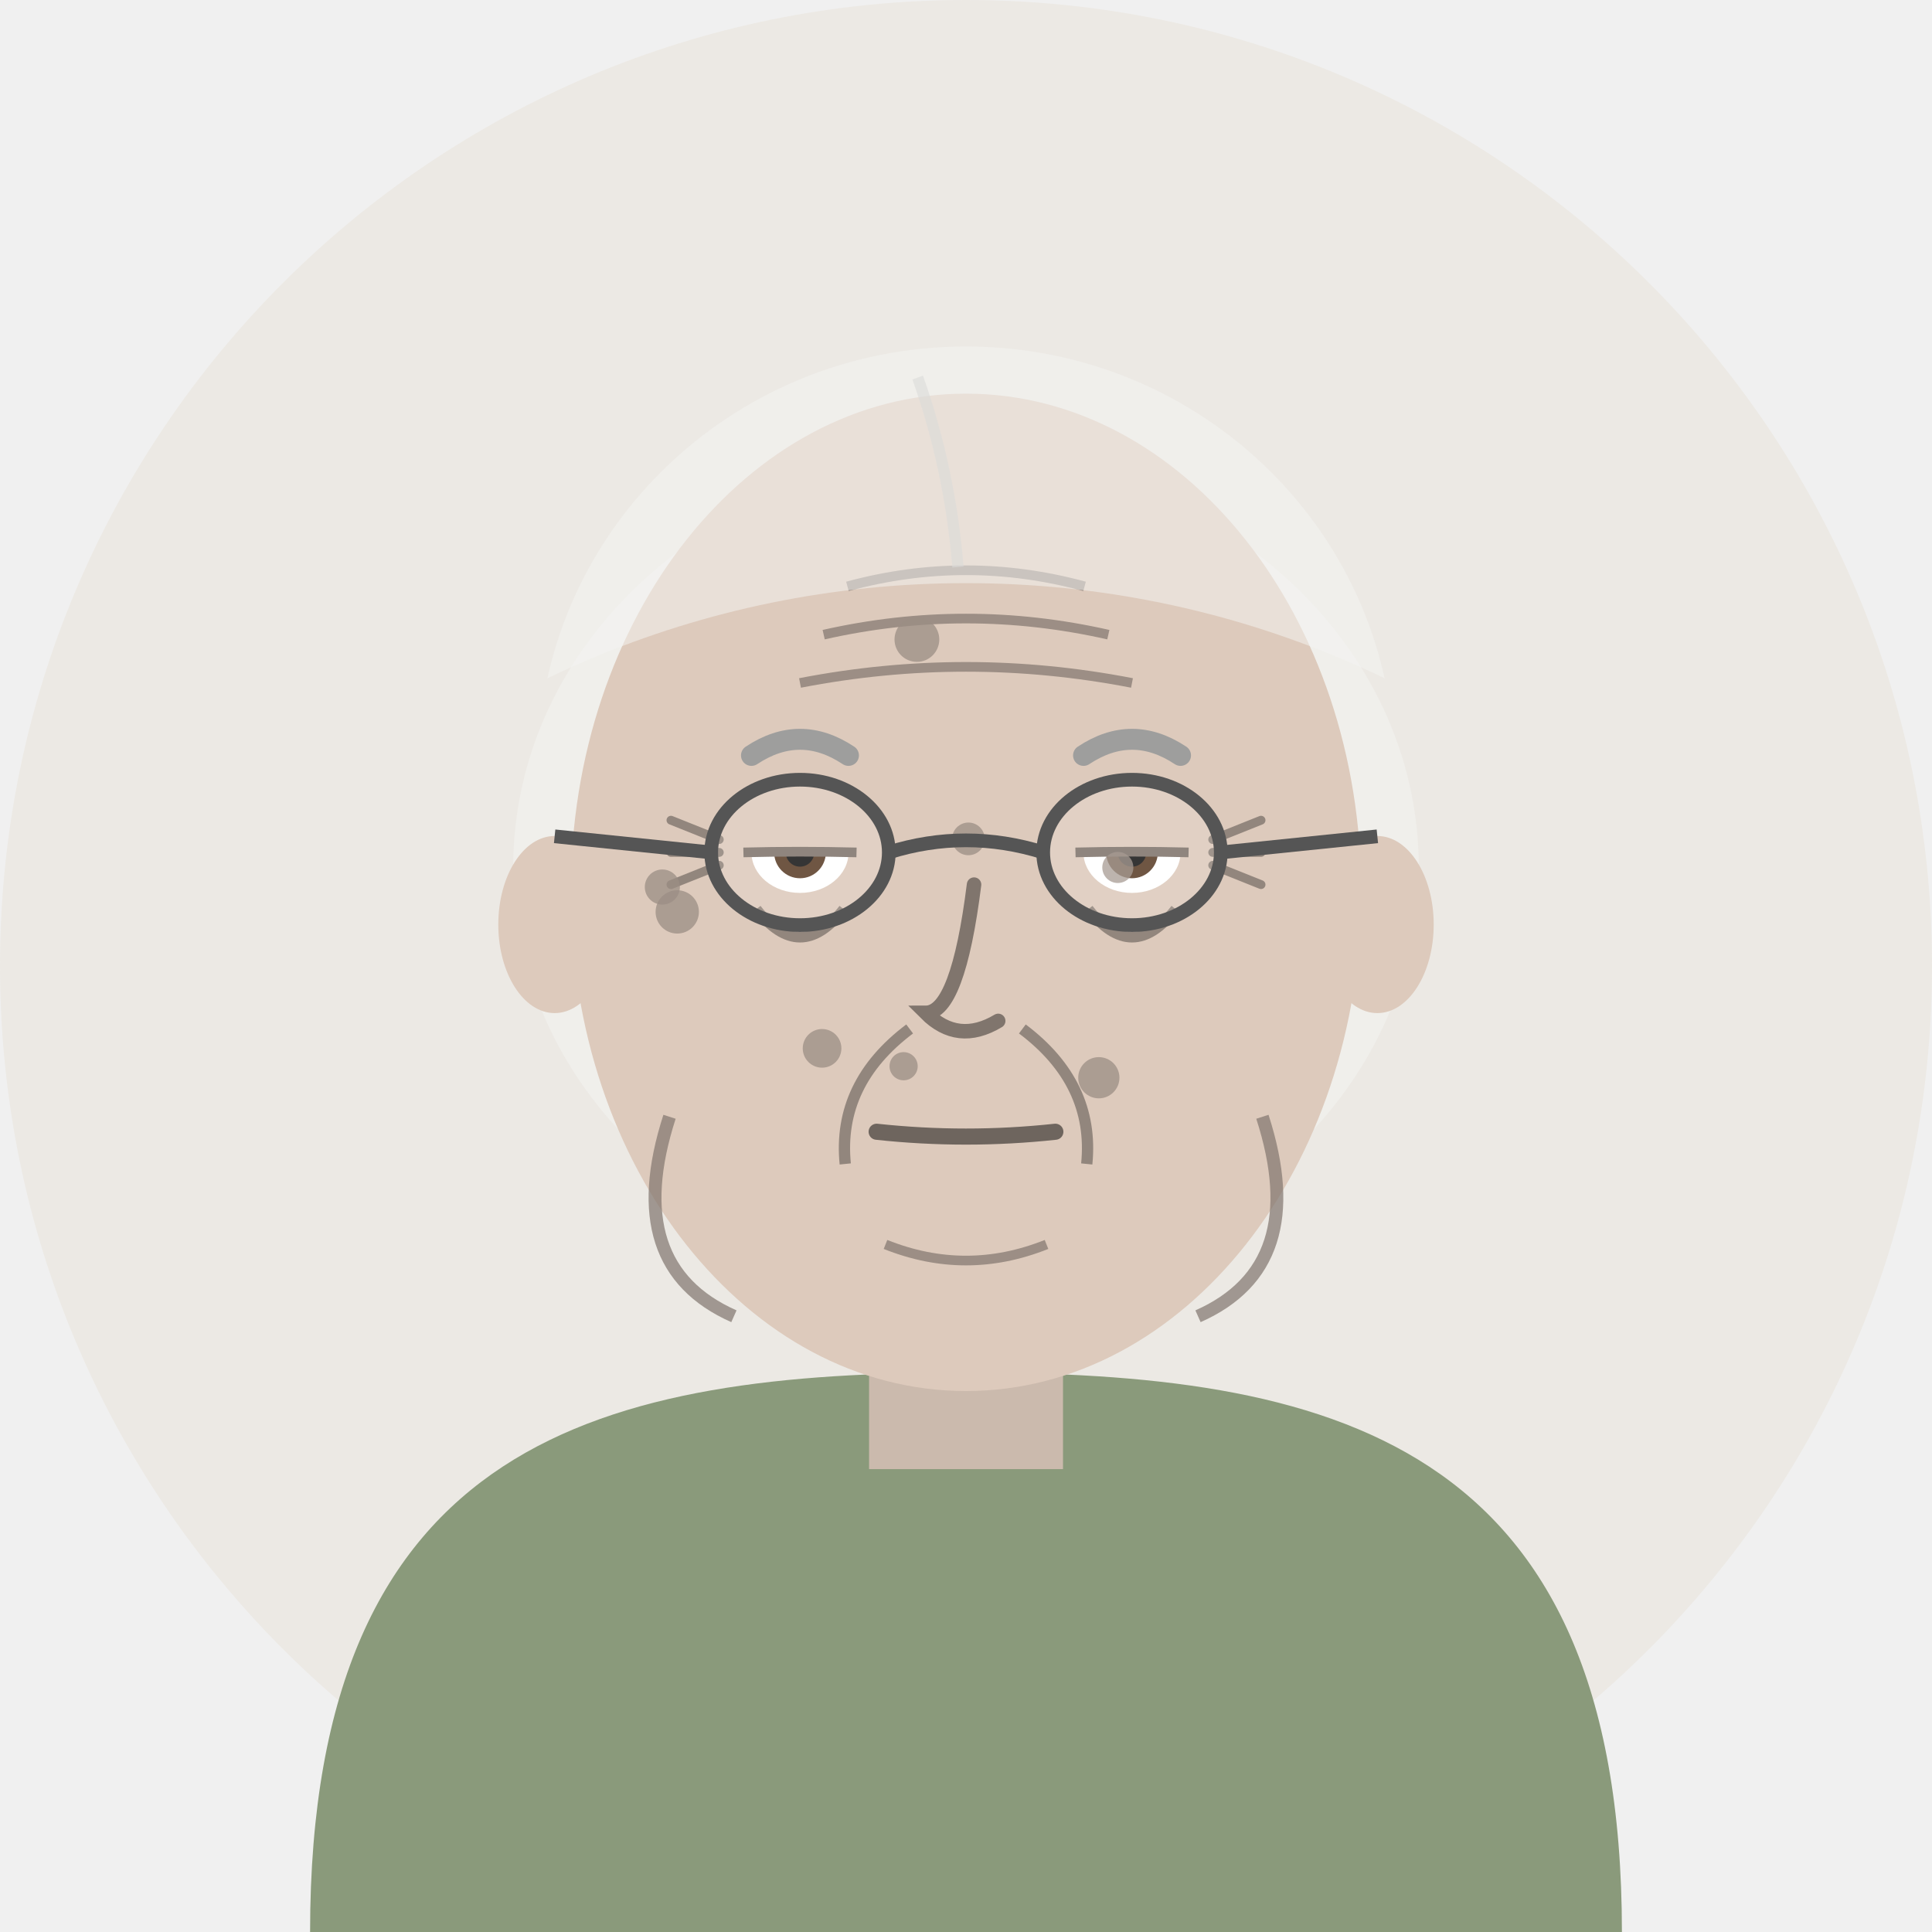
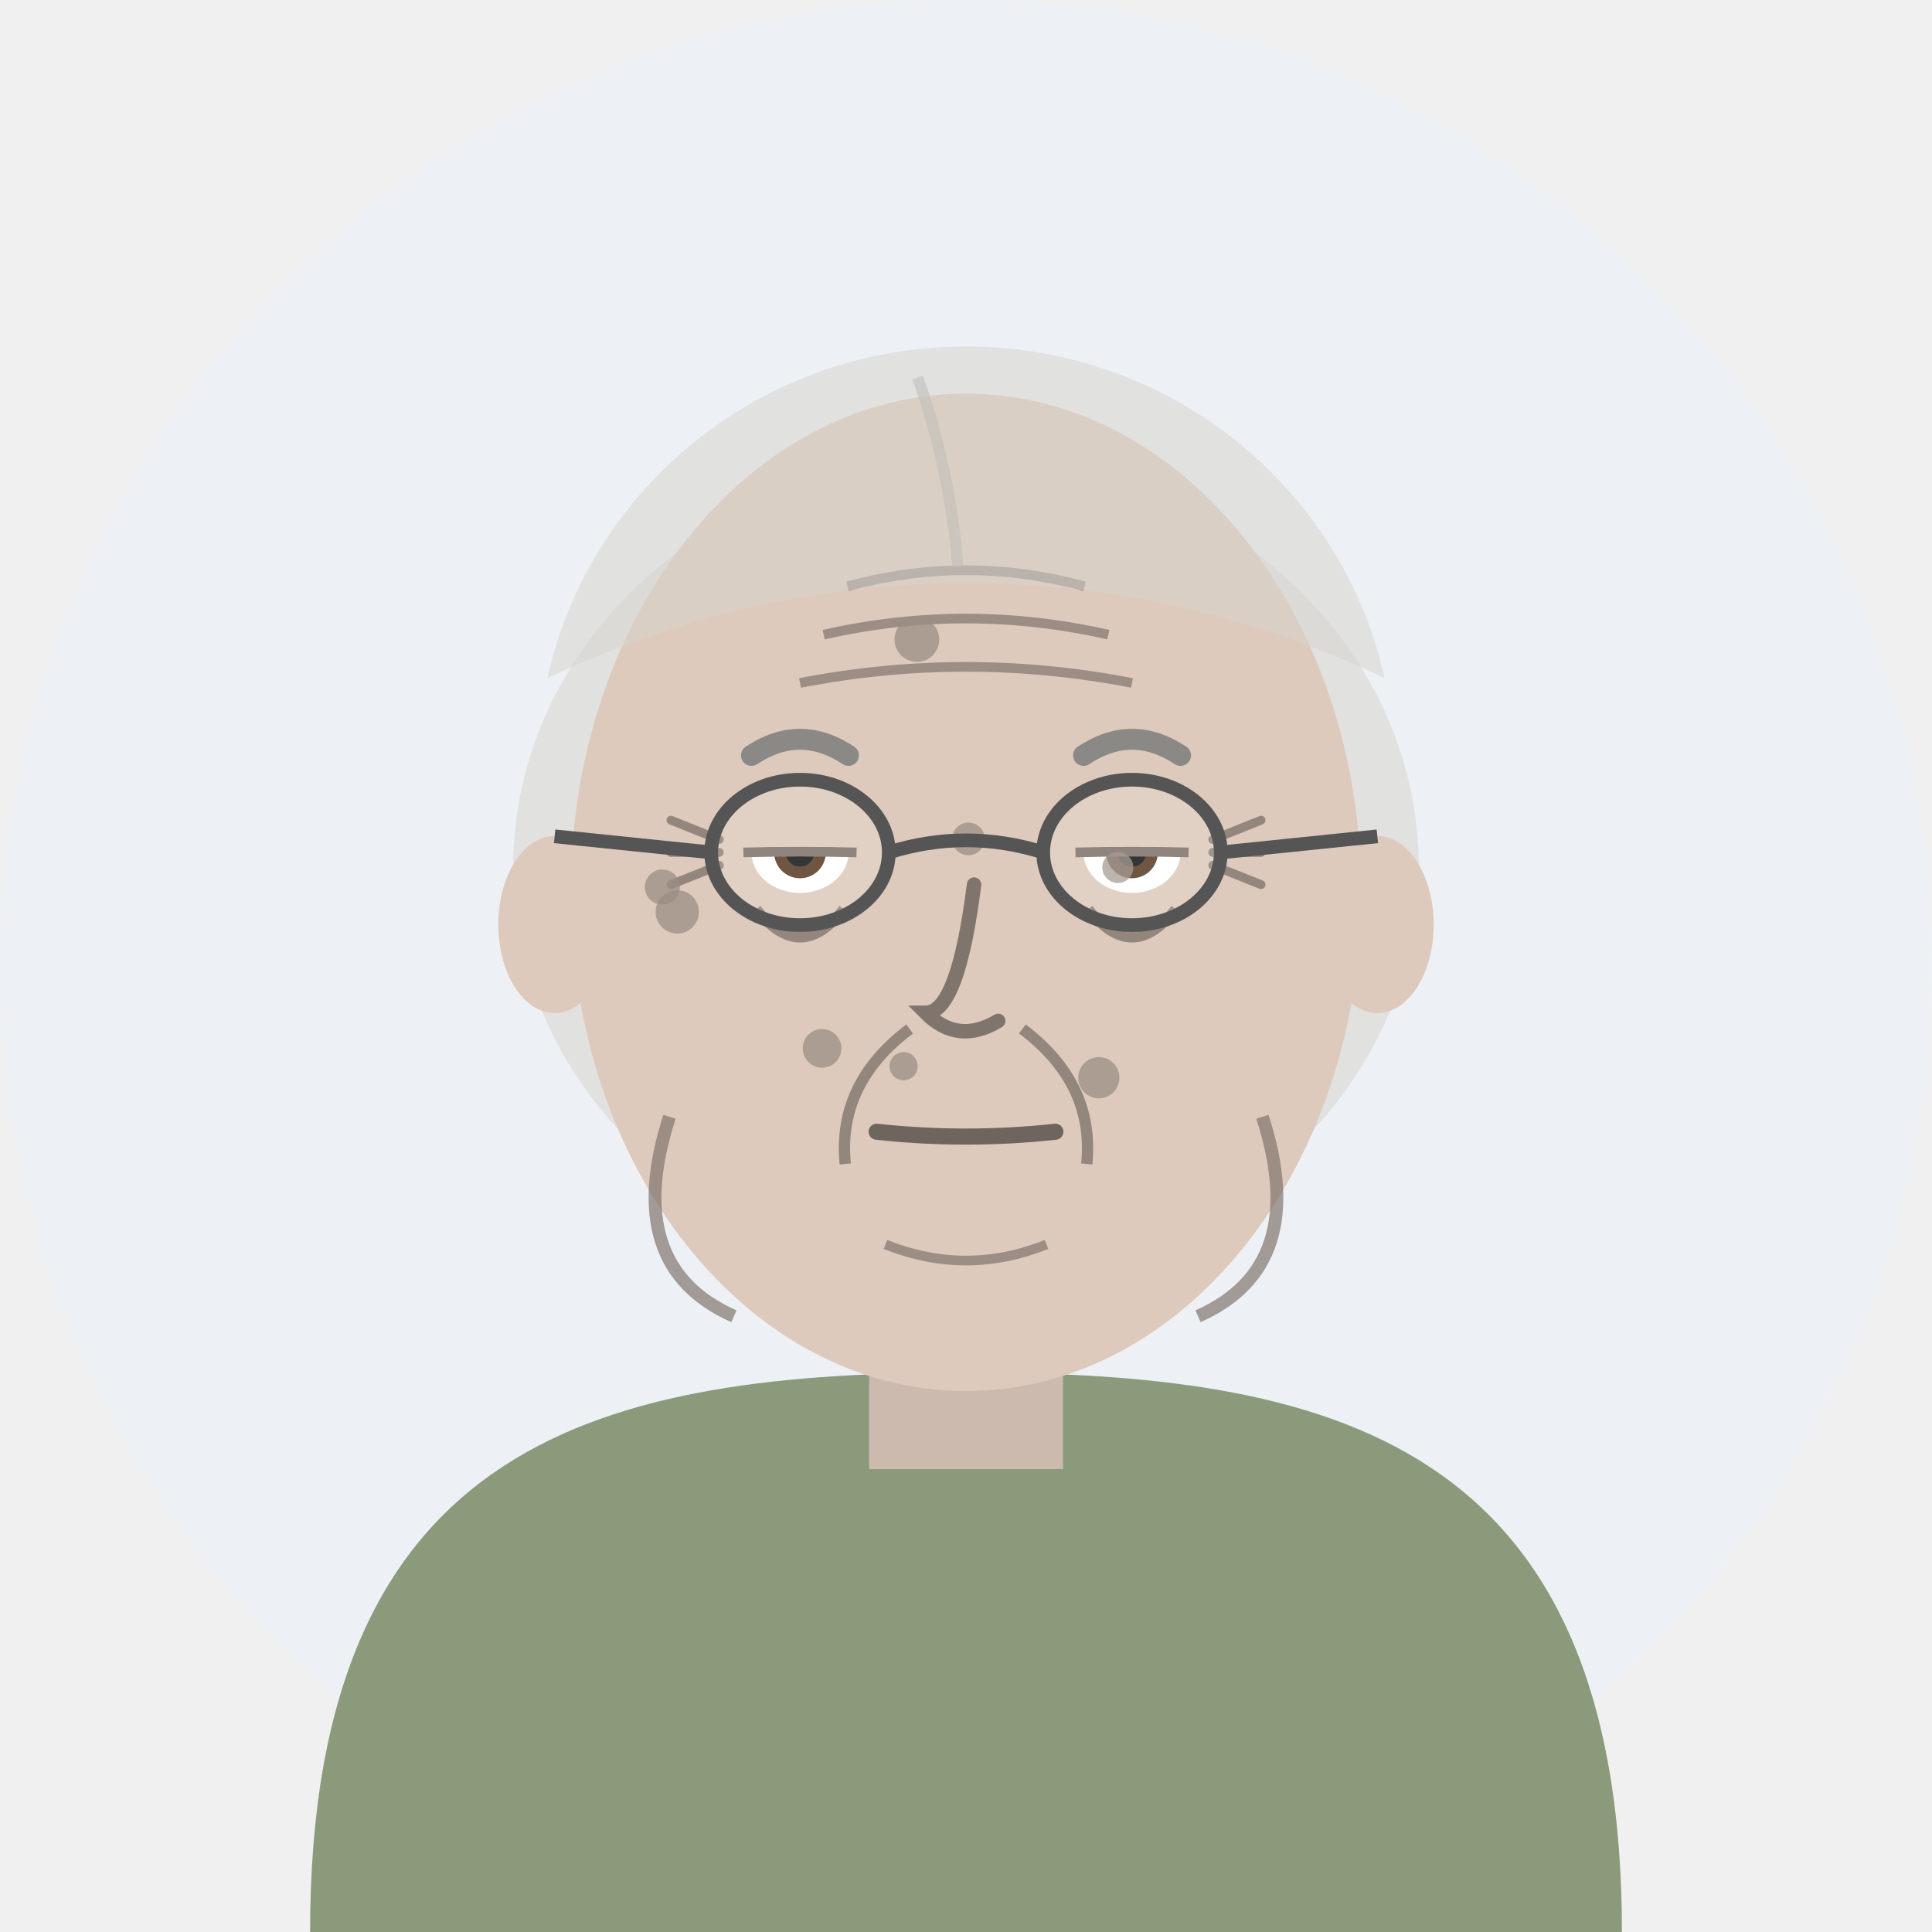
<svg xmlns="http://www.w3.org/2000/svg" viewBox="0 0 240 240" width="240" height="240" role="img" aria-label="Avatar, age 108">
-   <circle cx="120" cy="120" r="120" fill="#ece9e4" />
+   <circle cx="120" cy="120" r="120" fill="#edf1f5" />
  <path d="M38.52 240 C38.52 178.5 75.19 170.5 120 170.5 C164.81 170.5 201.48 178.5 201.48 240 Z" fill="#8a9a7b" />
  <rect x="107.96" y="152.8" width="24.09" height="29.7" fill="#cbbaad" />
-   <ellipse cx="120" cy="107.75" rx="56.25" ry="50.83" fill="#f3f3f1" opacity="0.53" />
+   <ellipse cx="120" cy="107.75" rx="56.25" ry="50.83" fill="#d6d3ce" opacity="0.53" />
  <ellipse cx="68.9" cy="114.85" rx="7" ry="11" fill="#ddcabc" stroke="#80756d" stroke-width="0" />
  <ellipse cx="171.1" cy="114.85" rx="7" ry="11" fill="#ddcabc" />
  <clipPath id="head">
    <ellipse cx="120" cy="110.85" rx="49.1" ry="61.95" />
  </clipPath>
  <ellipse cx="120" cy="110.85" rx="49.1" ry="61.95" fill="#ddcabc" />
  <path d="M83.17 138.73 Q77.17 157.31 91.17 163.51" fill="none" stroke="#80756d" stroke-width="1.6" opacity="0.7" />
  <path d="M156.82 138.73 Q162.82 157.31 148.82 163.51" fill="none" stroke="#80756d" stroke-width="1.6" opacity="0.7" />
  <ellipse cx="99.38" cy="105.89" rx="6.03" ry="5.03" fill="#fff" />
  <circle cx="99.38" cy="105.89" r="3.21" fill="#5c3f2a" />
  <circle cx="99.38" cy="105.89" r="1.77" fill="#1a1a1a" />
  <circle cx="98.25" cy="104.77" r="0.8" fill="#fff" />
  <path d="M92.35 105.89 Q99.38 105.71 106.4 105.89 L106.4 98.86 L92.35 98.86 Z" fill="#ddcabc" />
  <path d="M92.35 105.89 Q99.38 105.71 106.4 105.89" fill="none" stroke="#80756d" stroke-width="1.2" />
  <path d="M93.96 112.93 Q99.38 119.93 104.8 112.93" fill="none" stroke="#80756d" stroke-width="1.3" opacity="0.8" />
  <path d="M89.35 104.29 L83.35 101.89" stroke="#80756d" stroke-width="1.1" opacity="0.8" stroke-linecap="round" />
  <path d="M89.35 105.89 L83.35 105.89" stroke="#80756d" stroke-width="1.1" opacity="0.8" stroke-linecap="round" />
  <path d="M89.35 107.49 L83.35 109.89" stroke="#80756d" stroke-width="1.1" opacity="0.8" stroke-linecap="round" />
  <ellipse cx="140.62" cy="105.89" rx="6.03" ry="5.03" fill="#fff" />
  <circle cx="140.62" cy="105.89" r="3.21" fill="#5c3f2a" />
  <circle cx="140.62" cy="105.89" r="1.77" fill="#1a1a1a" />
  <circle cx="139.5" cy="104.77" r="0.8" fill="#fff" />
  <path d="M133.6 105.89 Q140.62 105.71 147.65 105.89 L147.65 98.86 L133.6 98.86 Z" fill="#ddcabc" />
  <path d="M133.6 105.89 Q140.62 105.71 147.65 105.89" fill="none" stroke="#80756d" stroke-width="1.2" />
  <path d="M135.2 112.93 Q140.62 119.93 146.04 112.93" fill="none" stroke="#80756d" stroke-width="1.3" opacity="0.8" />
  <path d="M150.65 104.29 L156.65 101.89" stroke="#80756d" stroke-width="1.1" opacity="0.8" stroke-linecap="round" />
  <path d="M150.65 105.89 L156.65 105.89" stroke="#80756d" stroke-width="1.1" opacity="0.8" stroke-linecap="round" />
  <path d="M150.65 107.49 L156.65 109.89" stroke="#80756d" stroke-width="1.1" opacity="0.8" stroke-linecap="round" />
-   <path d="M93.35 93.84 Q99.38 89.84 105.4 93.84" fill="none" stroke="#9e9e9d" stroke-width="2.6" stroke-linecap="round" />
-   <path d="M134.6 93.84 Q140.62 89.84 146.65 93.84" fill="none" stroke="#9e9e9d" stroke-width="2.6" stroke-linecap="round" />
+   <path d="M93.35 93.84 Q99.38 89.84 105.4 93.84" fill="none" stroke="#8b8986" stroke-width="2.6" stroke-linecap="round" />
+   <path d="M134.6 93.84 Q140.62 89.84 146.65 93.84" fill="none" stroke="#8b8986" stroke-width="2.6" stroke-linecap="round" />
  <path d="M99.38 84.84 Q120 80.84 140.62 84.84" fill="none" stroke="#80756d" stroke-width="1.2" opacity="0.7" />
  <path d="M102.32 78.84 Q120 74.84 137.68 78.84" fill="none" stroke="#80756d" stroke-width="1.2" opacity="0.7" />
  <path d="M105.27 72.84 Q120 68.84 134.73 72.84" fill="none" stroke="#80756d" stroke-width="1.2" opacity="0.7" />
  <path d="M121 109.89 Q119 125.82 115 125.82 Q119 129.82 124 126.82" fill="none" stroke="#80756d" stroke-width="1.8" stroke-linecap="round" />
  <path d="M113 127.82 Q104 134.59 105 144.59" fill="none" stroke="#80756d" stroke-width="1.4" opacity="0.8" />
  <path d="M127 127.82 Q136 134.59 135 144.59" fill="none" stroke="#80756d" stroke-width="1.4" opacity="0.8" />
  <path d="M108.9 140.59 Q120 141.79 131.1 140.59" fill="none" stroke="#6e655e" stroke-width="2" stroke-linecap="round" />
  <path d="M110 154.59 Q120 158.59 130 154.59" fill="none" stroke="#80756d" stroke-width="1.2" opacity="0.7" />
  <circle cx="138.86" cy="107.76" r="1.93" fill="#9b8d84" opacity="0.75" clip-path="url(#head)" />
  <circle cx="102.12" cy="130.23" r="2.4" fill="#9b8d84" opacity="0.75" clip-path="url(#head)" />
  <circle cx="120.3" cy="104.21" r="2.03" fill="#9b8d84" opacity="0.75" clip-path="url(#head)" />
  <circle cx="82.28" cy="110.19" r="2.18" fill="#9b8d84" opacity="0.75" clip-path="url(#head)" />
  <circle cx="112.25" cy="132.45" r="1.75" fill="#9b8d84" opacity="0.75" clip-path="url(#head)" />
  <circle cx="113.9" cy="79.44" r="2.78" fill="#9b8d84" opacity="0.75" clip-path="url(#head)" />
  <circle cx="136.5" cy="133.88" r="2.56" fill="#9b8d84" opacity="0.75" clip-path="url(#head)" />
  <circle cx="84.13" cy="113.28" r="2.69" fill="#9b8d84" opacity="0.75" clip-path="url(#head)" />
  <mask id="capmask">
    <rect width="240" height="240" fill="#fff" />
    <circle cx="120" cy="192.44" r="120" fill="#000" />
  </mask>
-   <ellipse cx="120" cy="95.36" rx="53.2" ry="52.32" fill="#f3f3f1" mask="url(#capmask)" opacity="0.53" />
-   <path d="M114 46.9 Q118 58.19 119 70.44" fill="none" stroke="#dbdbd9" stroke-width="1.4" opacity="0.6" />
+   <ellipse cx="120" cy="95.36" rx="53.2" ry="52.32" fill="#d6d3ce" mask="url(#capmask)" opacity="0.53" />
+   <path d="M114 46.9 Q118 58.19 119 70.44" fill="none" stroke="#c1beb9" stroke-width="1.4" opacity="0.6" />
  <ellipse cx="99.38" cy="105.89" rx="11.03" ry="9.03" fill="rgba(255,255,255,0.12)" stroke="#555" stroke-width="1.7" />
  <ellipse cx="140.62" cy="105.89" rx="11.03" ry="9.03" fill="rgba(255,255,255,0.12)" stroke="#555" stroke-width="1.7" />
  <path d="M110.4 105.89 Q120 102.89 129.6 105.89" fill="none" stroke="#555" stroke-width="1.7" />
  <path d="M88.35 105.89 L68.9 103.89" stroke="#555" stroke-width="1.7" />
  <path d="M151.65 105.89 L171.1 103.89" stroke="#555" stroke-width="1.7" />
</svg>
